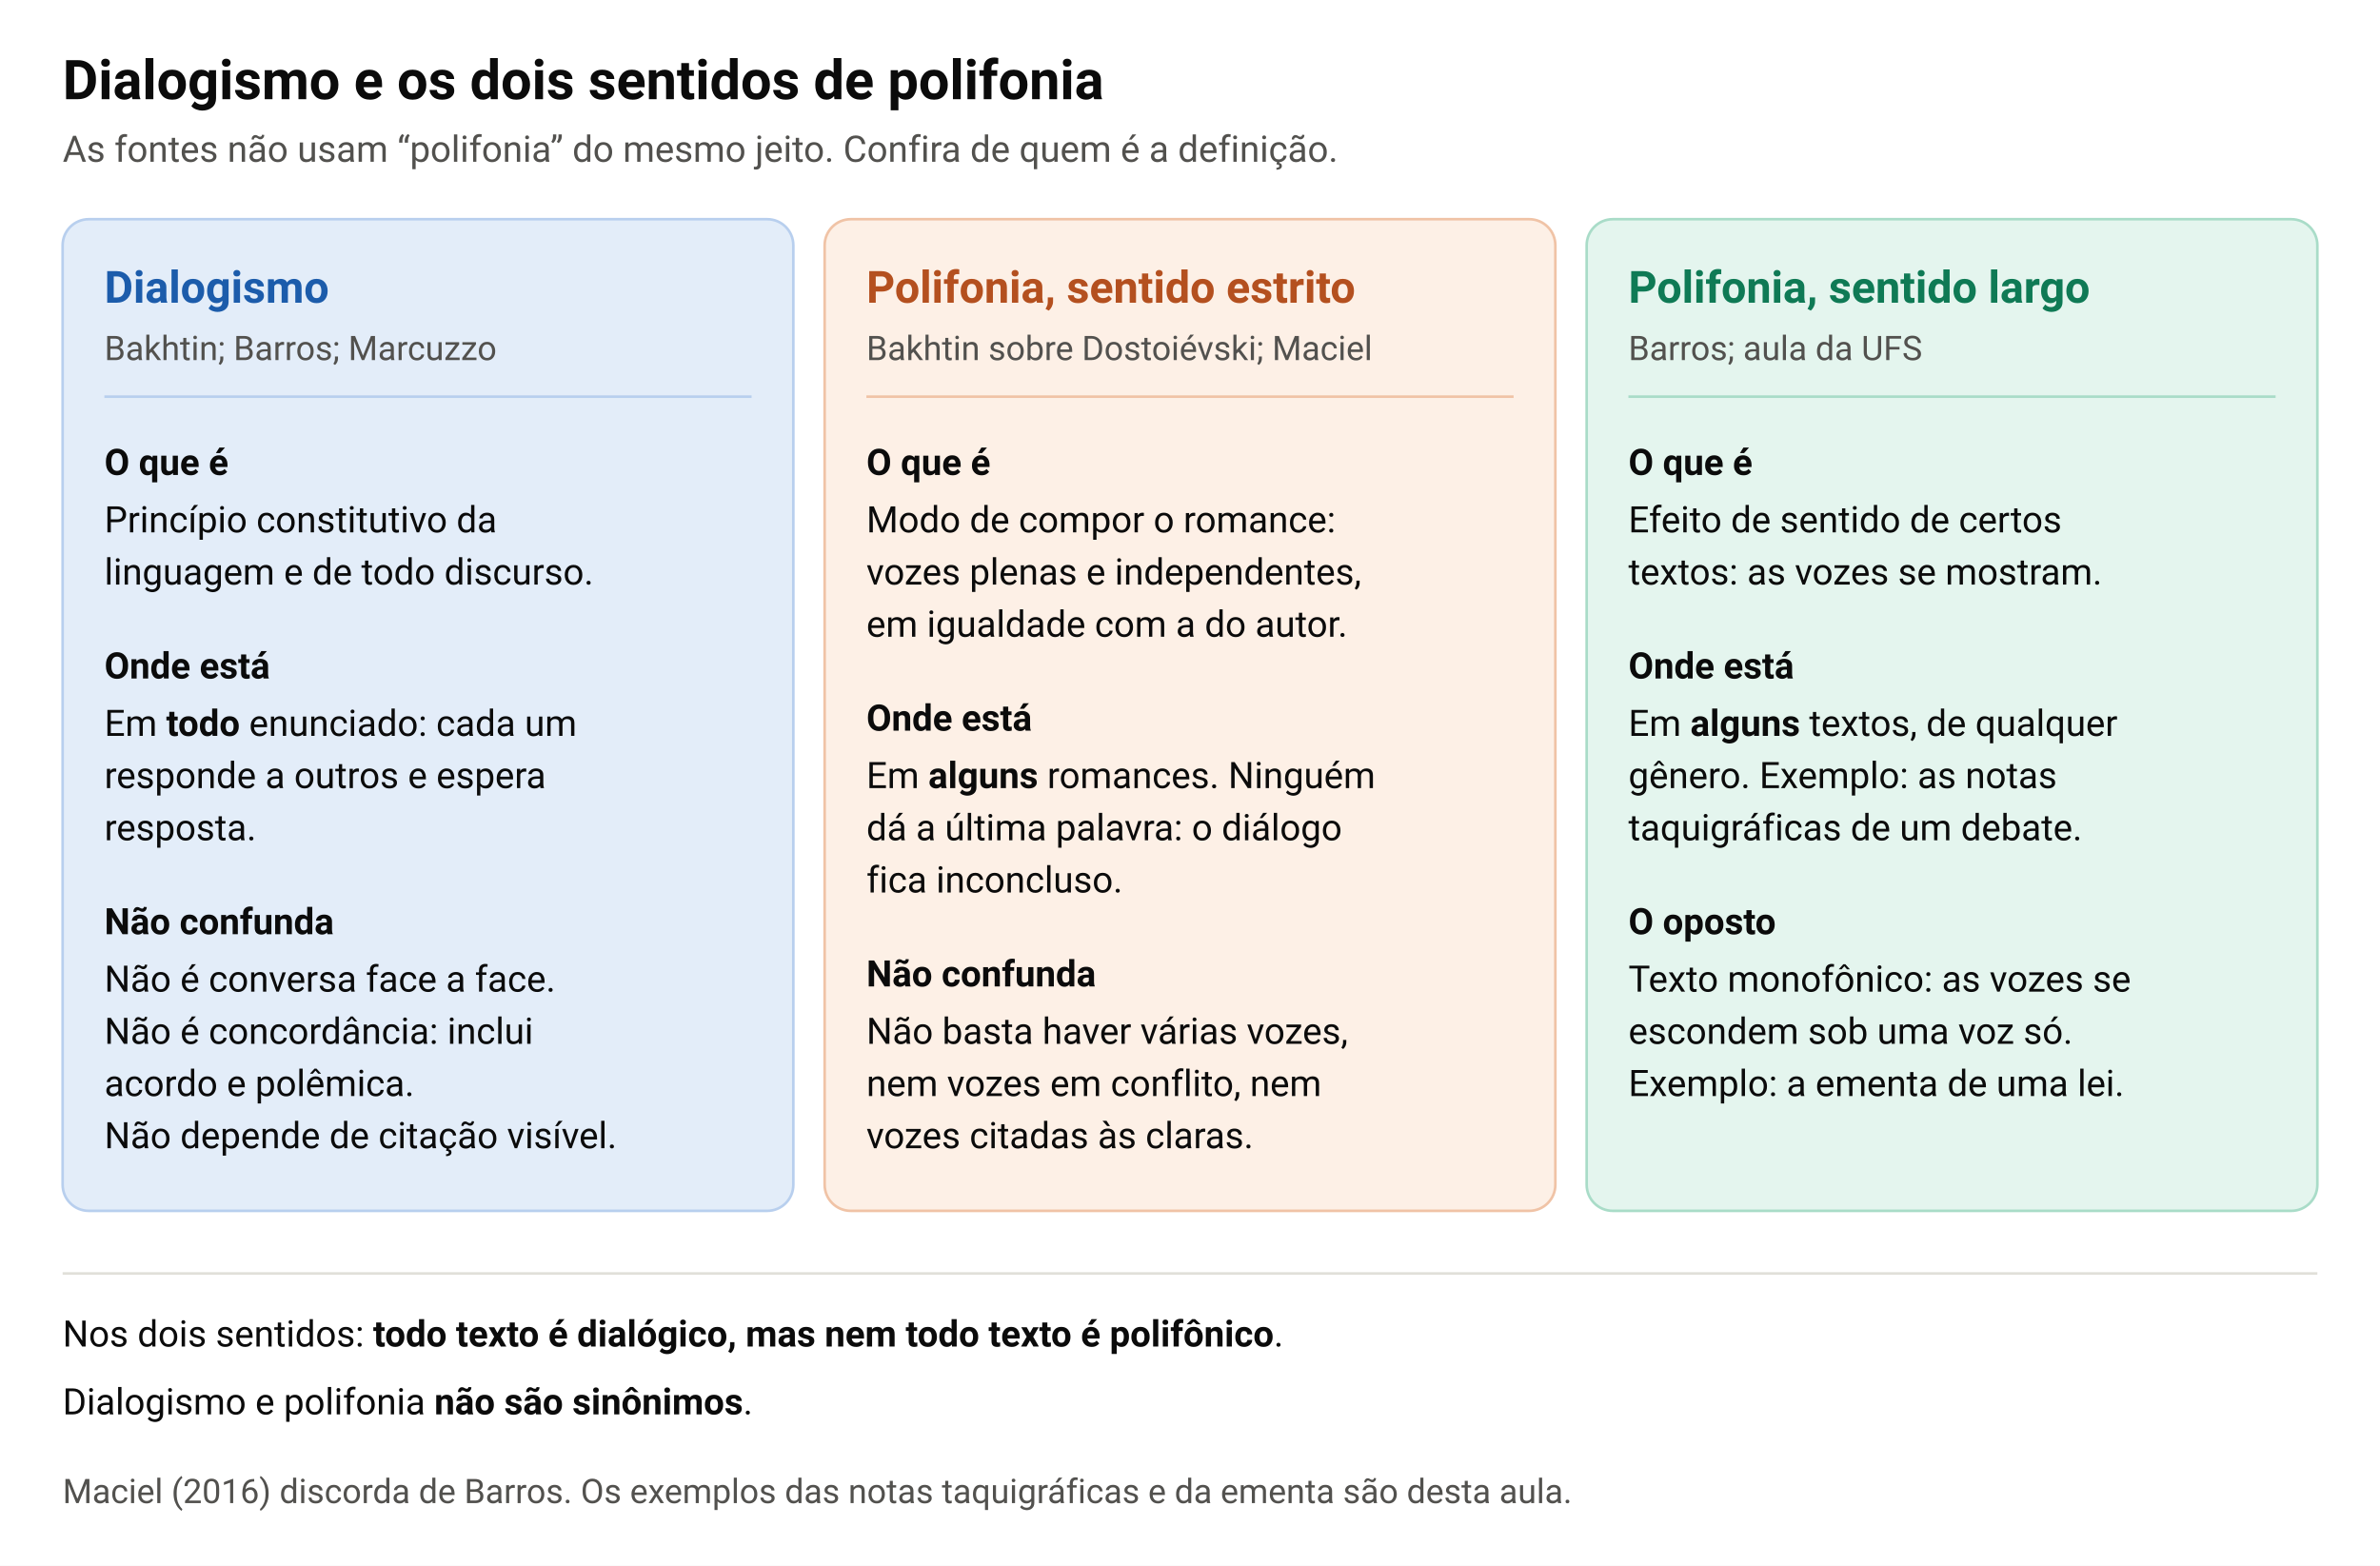
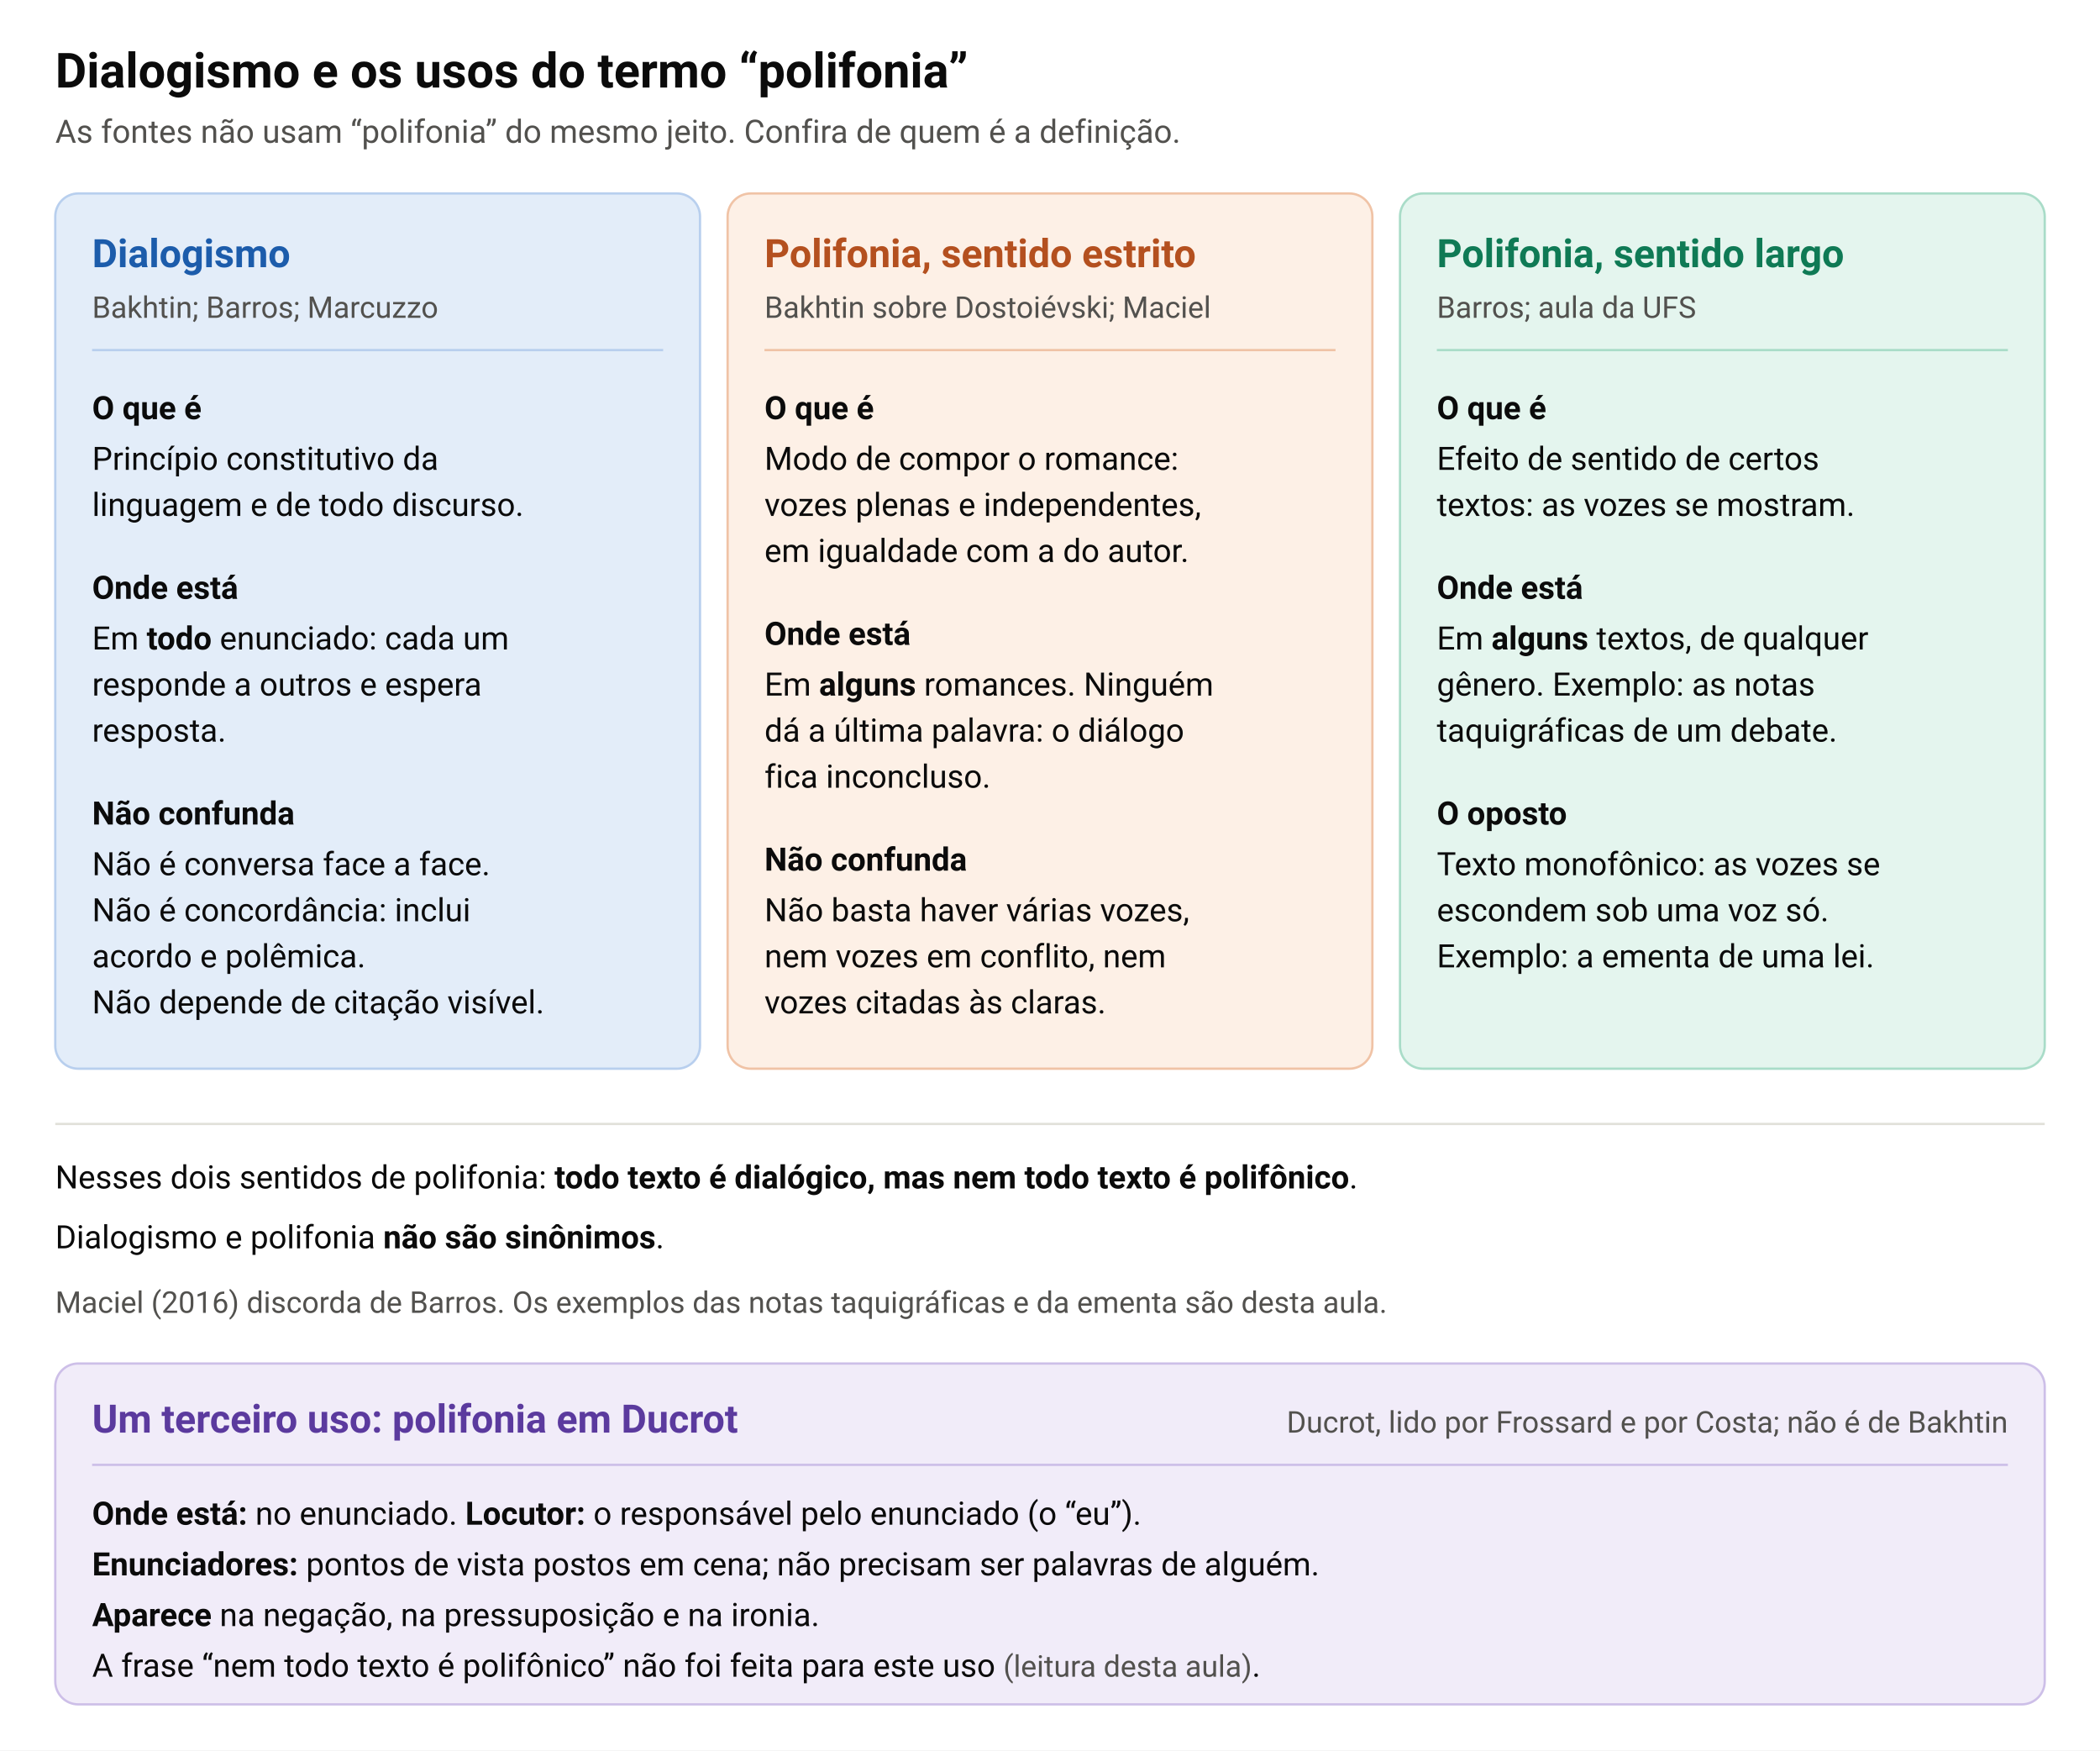
- <svg xmlns="http://www.w3.org/2000/svg" width="912" height="600" viewBox="0 0 912 600" font-family="system-ui, -apple-system, 'Segoe UI', Roboto, 'Helvetica Neue', Arial, sans-serif">
-   <rect width="912" height="600" fill="#ffffff" />
-   <text x="24" y="38" font-size="21" font-weight="700" fill="#0b0b0b">Dialogismo e os dois sentidos de polifonia</text>
+ <svg xmlns="http://www.w3.org/2000/svg" width="912" height="760" viewBox="0 0 912 760" font-family="system-ui, -apple-system, 'Segoe UI', Roboto, 'Helvetica Neue', Arial, sans-serif">
+   <rect width="912" height="760" fill="#ffffff" />
+   <text x="24" y="38" font-size="21" font-weight="700" fill="#0b0b0b">Dialogismo e os usos do termo “polifonia”</text>
  <text x="24" y="62" font-size="14" fill="#52514e">As fontes não usam “polifonia” do mesmo jeito. Confira de quem é a definição.</text>
  <g transform="translate(24 84)">
    <rect width="280" height="380" rx="10" fill="#e3edf9" stroke="#b8cfee" />
    <text x="16" y="32" font-size="17" font-weight="700" fill="#1c5cab">Dialogismo</text>
    <text x="16" y="54" font-size="13" fill="#52514e">Bakhtin; Barros; Marcuzzo</text>
    <line x1="16" y1="68" x2="264" y2="68" stroke="#b8cfee" />
    <g font-size="14" fill="#0b0b0b">
      <text x="16" y="98" font-weight="700">O que é</text>
      <text x="16" y="120">Princípio constitutivo da</text>
      <text x="16" y="140">linguagem e de todo discurso.</text>
      <text x="16" y="176" font-weight="700">Onde está</text>
      <text x="16" y="198">Em <tspan font-weight="700">todo</tspan> enunciado: cada um</text>
      <text x="16" y="218">responde a outros e espera</text>
      <text x="16" y="238">resposta.</text>
      <text x="16" y="274" font-weight="700">Não confunda</text>
      <text x="16" y="296">Não é conversa face a face.</text>
      <text x="16" y="316">Não é concordância: inclui</text>
      <text x="16" y="336">acordo e polêmica.</text>
      <text x="16" y="356">Não depende de citação visível.</text>
    </g>
  </g>
  <g transform="translate(316 84)">
    <rect width="280" height="380" rx="10" fill="#fdf0e6" stroke="#f0c3a6" />
    <text x="16" y="32" font-size="17" font-weight="700" fill="#b4501f">Polifonia, sentido estrito</text>
    <text x="16" y="54" font-size="13" fill="#52514e">Bakhtin sobre Dostoiévski; Maciel</text>
    <line x1="16" y1="68" x2="264" y2="68" stroke="#f0c3a6" />
    <g font-size="14" fill="#0b0b0b">
      <text x="16" y="98" font-weight="700">O que é</text>
      <text x="16" y="120">Modo de compor o romance:</text>
      <text x="16" y="140">vozes plenas e independentes,</text>
      <text x="16" y="160">em igualdade com a do autor.</text>
      <text x="16" y="196" font-weight="700">Onde está</text>
      <text x="16" y="218">Em <tspan font-weight="700">alguns</tspan> romances. Ninguém</text>
      <text x="16" y="238">dá a última palavra: o diálogo</text>
      <text x="16" y="258">fica inconcluso.</text>
      <text x="16" y="294" font-weight="700">Não confunda</text>
      <text x="16" y="316">Não basta haver várias vozes,</text>
      <text x="16" y="336">nem vozes em conflito, nem</text>
      <text x="16" y="356">vozes citadas às claras.</text>
    </g>
  </g>
  <g transform="translate(608 84)">
    <rect width="280" height="380" rx="10" fill="#e4f5ee" stroke="#a9dcc8" />
    <text x="16" y="32" font-size="17" font-weight="700" fill="#0f7a55">Polifonia, sentido largo</text>
    <text x="16" y="54" font-size="13" fill="#52514e">Barros; aula da UFS</text>
    <line x1="16" y1="68" x2="264" y2="68" stroke="#a9dcc8" />
    <g font-size="14" fill="#0b0b0b">
      <text x="16" y="98" font-weight="700">O que é</text>
      <text x="16" y="120">Efeito de sentido de certos</text>
      <text x="16" y="140">textos: as vozes se mostram.</text>
      <text x="16" y="176" font-weight="700">Onde está</text>
      <text x="16" y="198">Em <tspan font-weight="700">alguns</tspan> textos, de qualquer</text>
      <text x="16" y="218">gênero. Exemplo: as notas</text>
      <text x="16" y="238">taquigráficas de um debate.</text>
      <text x="16" y="274" font-weight="700">O oposto</text>
      <text x="16" y="296">Texto monofônico: as vozes se</text>
      <text x="16" y="316">escondem sob uma voz só.</text>
      <text x="16" y="336">Exemplo: a ementa de uma lei.</text>
    </g>
  </g>
  <line x1="24" y1="488" x2="888" y2="488" stroke="#e1e0d9" />
-   <text x="24" y="516" font-size="14" fill="#0b0b0b">Nos dois sentidos: <tspan font-weight="700">todo texto é dialógico, mas nem todo texto é polifônico</tspan>.</text>
+   <text x="24" y="516" font-size="14" fill="#0b0b0b">Nesses dois sentidos de polifonia: <tspan font-weight="700">todo texto é dialógico, mas nem todo texto é polifônico</tspan>.</text>
  <text x="24" y="542" font-size="14" fill="#0b0b0b">Dialogismo e polifonia <tspan font-weight="700">não são sinônimos</tspan>.</text>
-   <text x="24" y="576" font-size="13" fill="#52514e">Maciel (2016) discorda de Barros. Os exemplos das notas taquigráficas e da ementa são desta aula.</text>
+   <text x="24" y="570" font-size="13" fill="#52514e">Maciel (2016) discorda de Barros. Os exemplos das notas taquigráficas e da ementa são desta aula.</text>
+   <g transform="translate(24 592)">
+     <rect width="864" height="148" rx="10" fill="#f1ecf9" stroke="#cdbfe8" />
+     <text x="16" y="30" font-size="17" font-weight="700" fill="#5b3a9e">Um terceiro uso: polifonia em Ducrot</text>
+     <text x="848" y="30" font-size="13" fill="#52514e" text-anchor="end">Ducrot, lido por Frossard e por Costa; não é de Bakhtin</text>
+     <line x1="16" y1="44" x2="848" y2="44" stroke="#cdbfe8" />
+     <g font-size="14" fill="#0b0b0b">
+       <text x="16" y="70">
+         <tspan font-weight="700">Onde está:</tspan> no enunciado. <tspan font-weight="700">Locutor:</tspan> o responsável pelo enunciado (o “eu”).</text>
+       <text x="16" y="92">
+         <tspan font-weight="700">Enunciadores:</tspan> pontos de vista postos em cena; não precisam ser palavras de alguém.</text>
+       <text x="16" y="114">
+         <tspan font-weight="700">Aparece</tspan> na negação, na pressuposição e na ironia.</text>
+       <text x="16" y="136">A frase “nem todo texto é polifônico” não foi feita para este uso <tspan font-size="13" fill="#52514e">(leitura desta aula)</tspan>.</text>
+     </g>
+   </g>
</svg>
